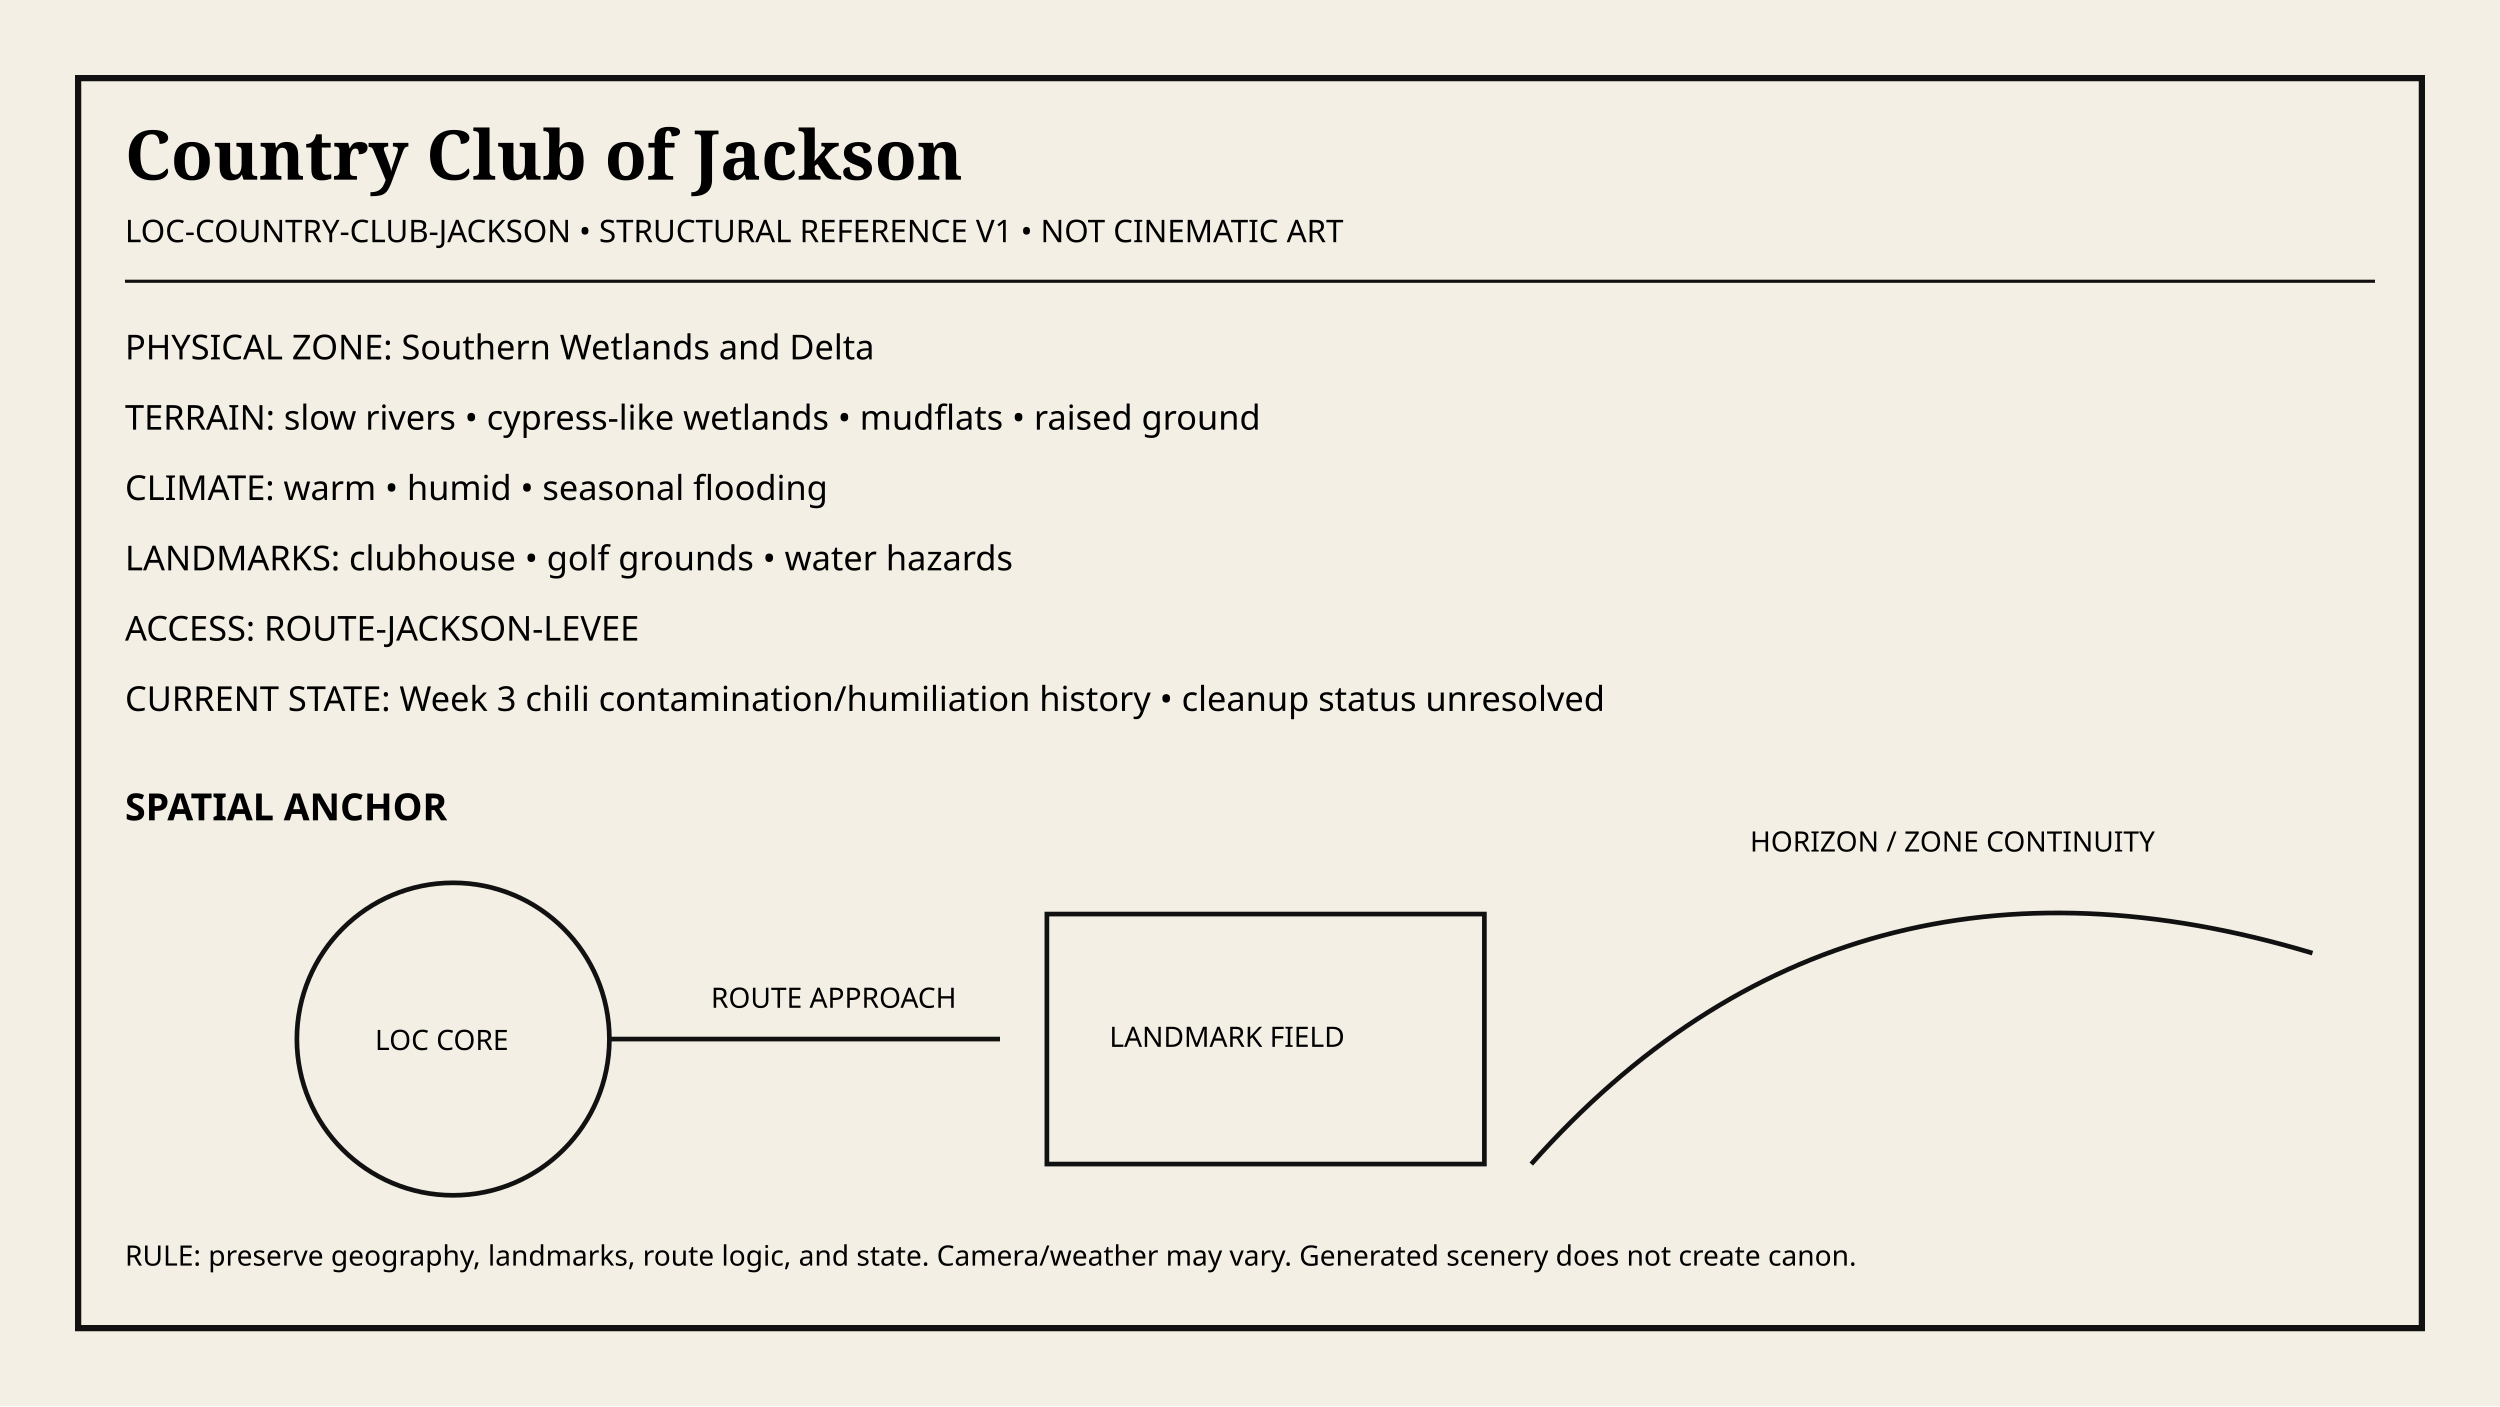
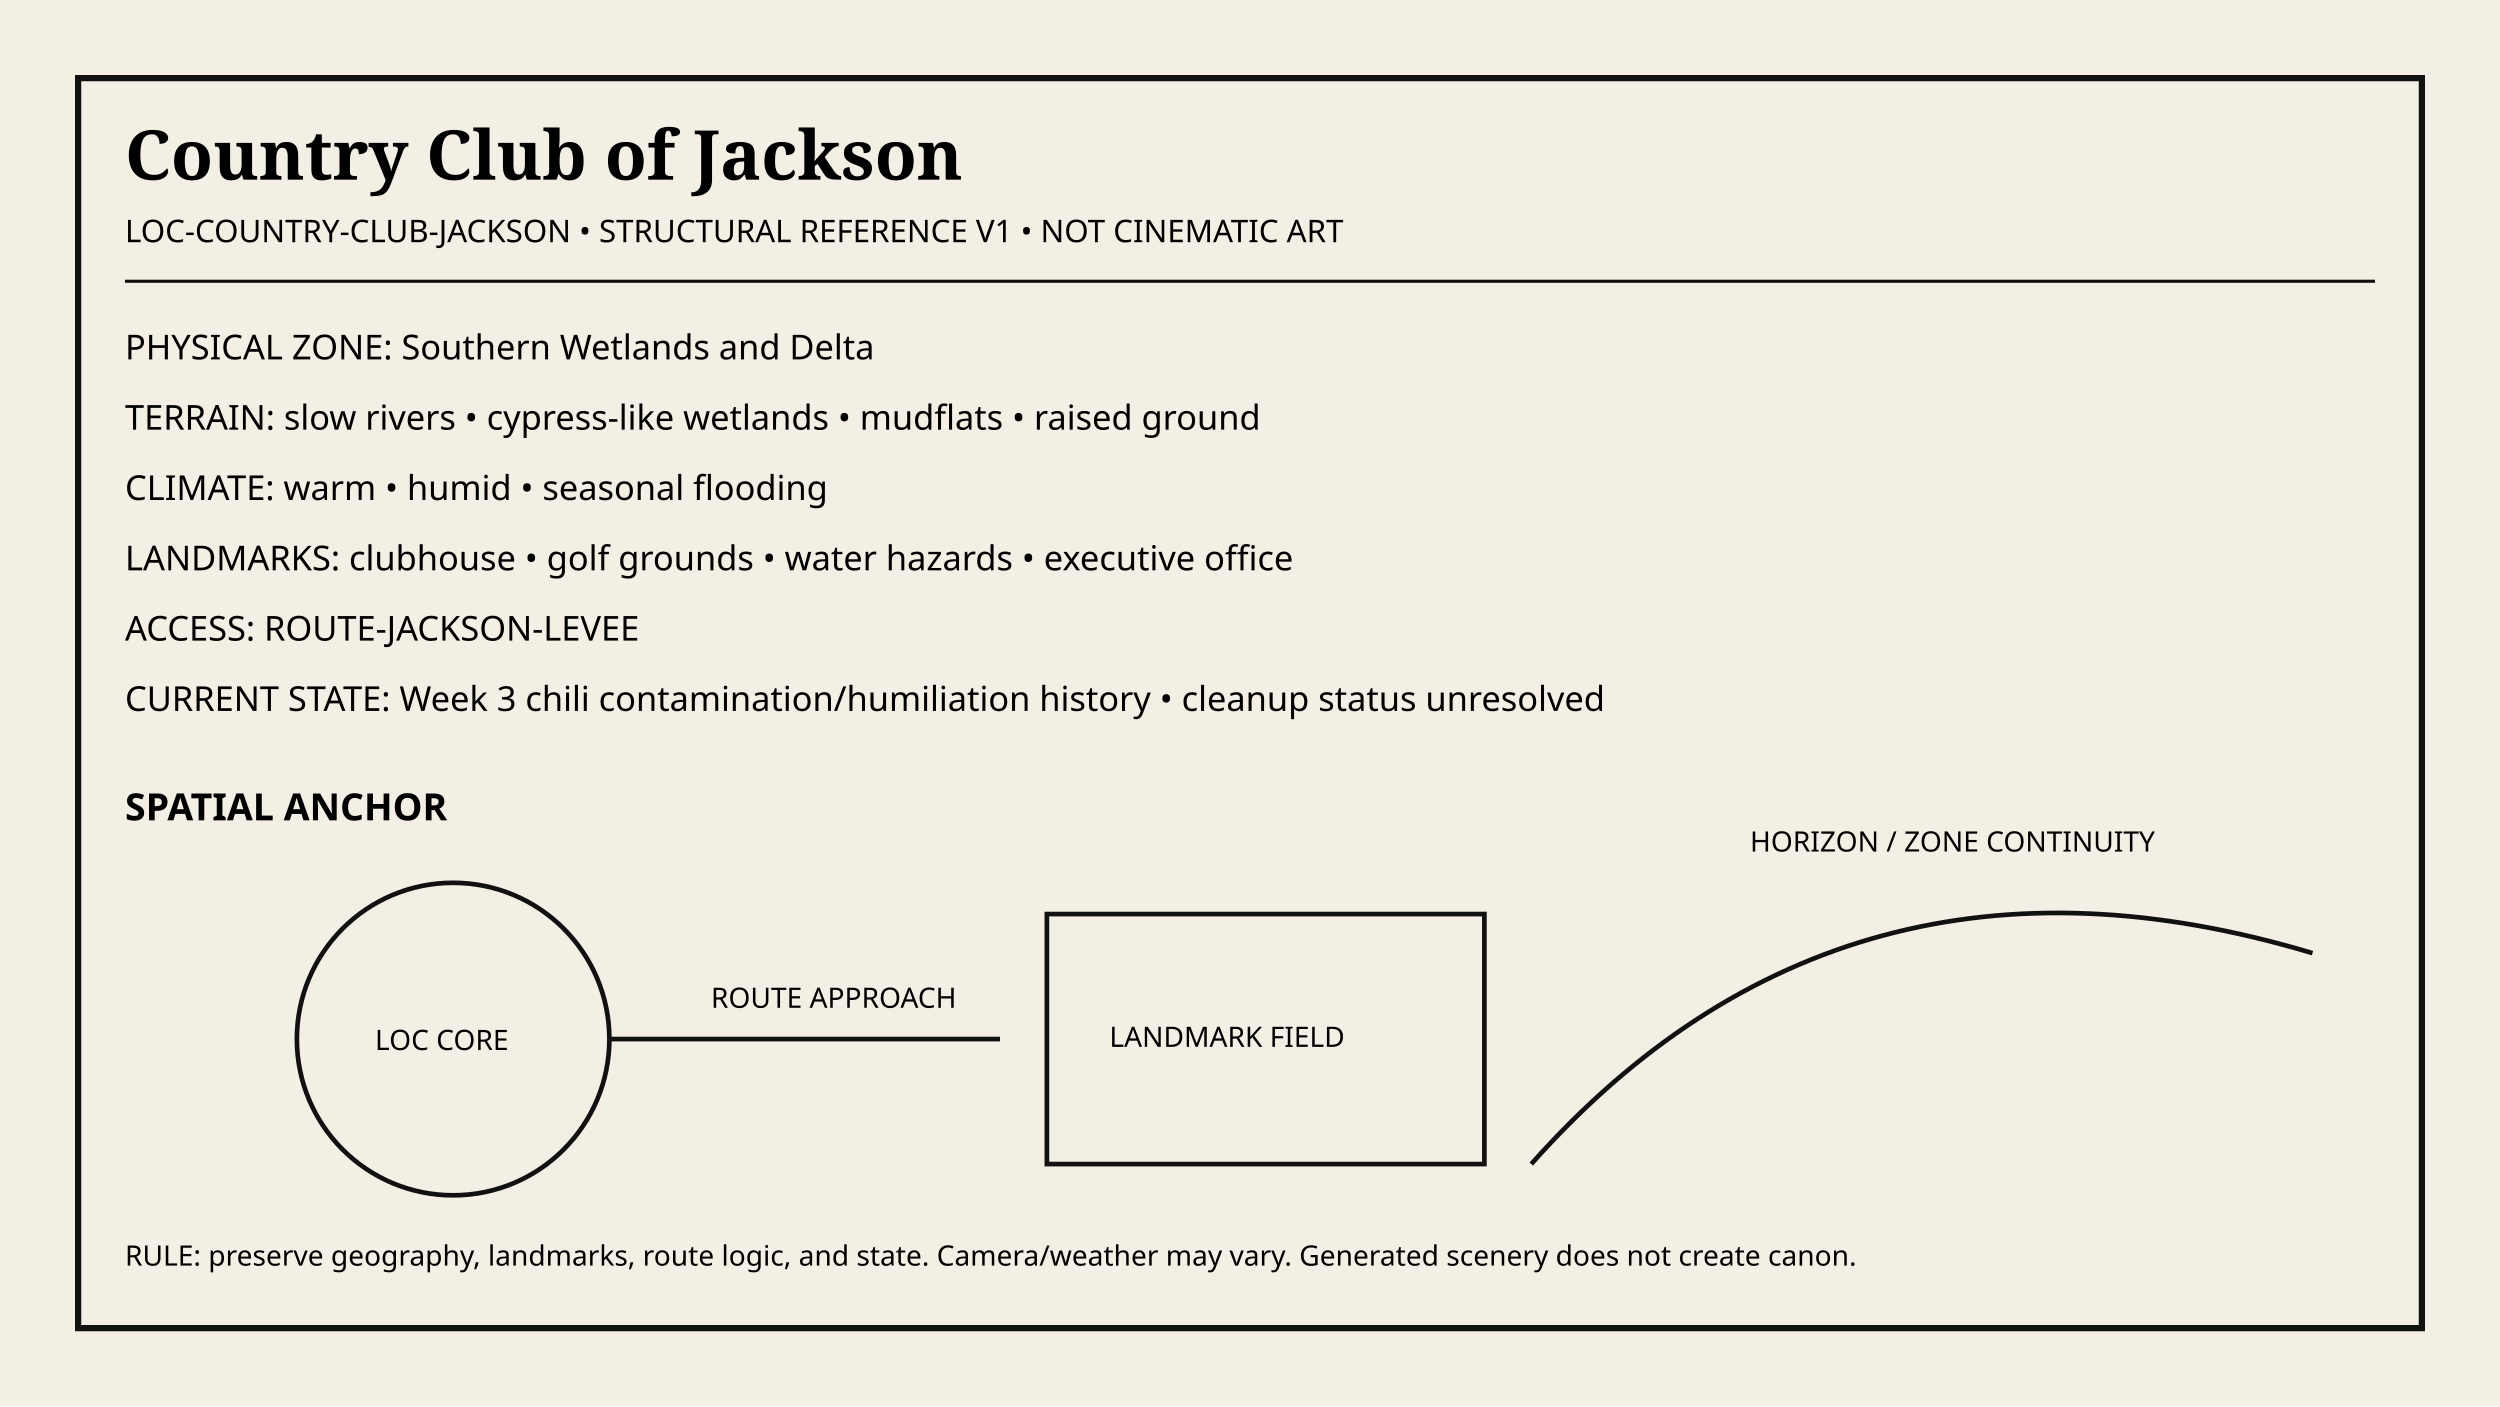
<svg xmlns="http://www.w3.org/2000/svg" width="1600" height="900" viewBox="0 0 1600 900">
  <rect width="1600" height="900" fill="#f3efe4" />
  <rect x="50" y="50" width="1500" height="800" fill="none" stroke="#111" stroke-width="4" />
  <text x="80" y="115" font-family="serif" font-size="44" font-weight="700">Country Club of Jackson</text>
  <text x="80" y="155" font-family="sans-serif" font-size="20">LOC-COUNTRY-CLUB-JACKSON • STRUCTURAL REFERENCE V1 • NOT CINEMATIC ART</text>
  <line x1="80" y1="180" x2="1520" y2="180" stroke="#111" stroke-width="2" />
  <text x="80" y="230" font-family="sans-serif" font-size="22">PHYSICAL ZONE: Southern Wetlands and Delta</text>
  <text x="80" y="275" font-family="sans-serif" font-size="22">TERRAIN: slow rivers • cypress-like wetlands • mudflats • raised ground</text>
  <text x="80" y="320" font-family="sans-serif" font-size="22">CLIMATE: warm • humid • seasonal flooding</text>
-   <text x="80" y="365" font-family="sans-serif" font-size="22">LANDMARKS: clubhouse • golf grounds • water hazards</text>
+   <text x="80" y="365" font-family="sans-serif" font-size="22">LANDMARKS: clubhouse • golf grounds • water hazards • executive office</text>
  <text x="80" y="410" font-family="sans-serif" font-size="22">ACCESS: ROUTE-JACKSON-LEVEE</text>
  <text x="80" y="455" font-family="sans-serif" font-size="22">CURRENT STATE: Week 3 chili contamination/humiliation history • cleanup status unresolved</text>
  <text x="80" y="525" font-family="sans-serif" font-size="24" font-weight="700">SPATIAL ANCHOR</text>
  <circle cx="290" cy="665" r="100" fill="none" stroke="#111" stroke-width="3" />
  <text x="240" y="672" font-family="sans-serif" font-size="18">LOC CORE</text>
  <line x1="390" y1="665" x2="640" y2="665" stroke="#111" stroke-width="3" />
  <text x="455" y="645" font-family="sans-serif" font-size="18">ROUTE APPROACH</text>
  <rect x="670" y="585" width="280" height="160" fill="none" stroke="#111" stroke-width="3" />
  <text x="710" y="670" font-family="sans-serif" font-size="18">LANDMARK FIELD</text>
  <path d="M980 745 Q1180 520 1480 610" fill="none" stroke="#111" stroke-width="3" />
  <text x="1120" y="545" font-family="sans-serif" font-size="18">HORIZON / ZONE CONTINUITY</text>
  <text x="80" y="810" font-family="sans-serif" font-size="18">RULE: preserve geography, landmarks, route logic, and state. Camera/weather may vary. Generated scenery does not create canon.</text>
</svg>
